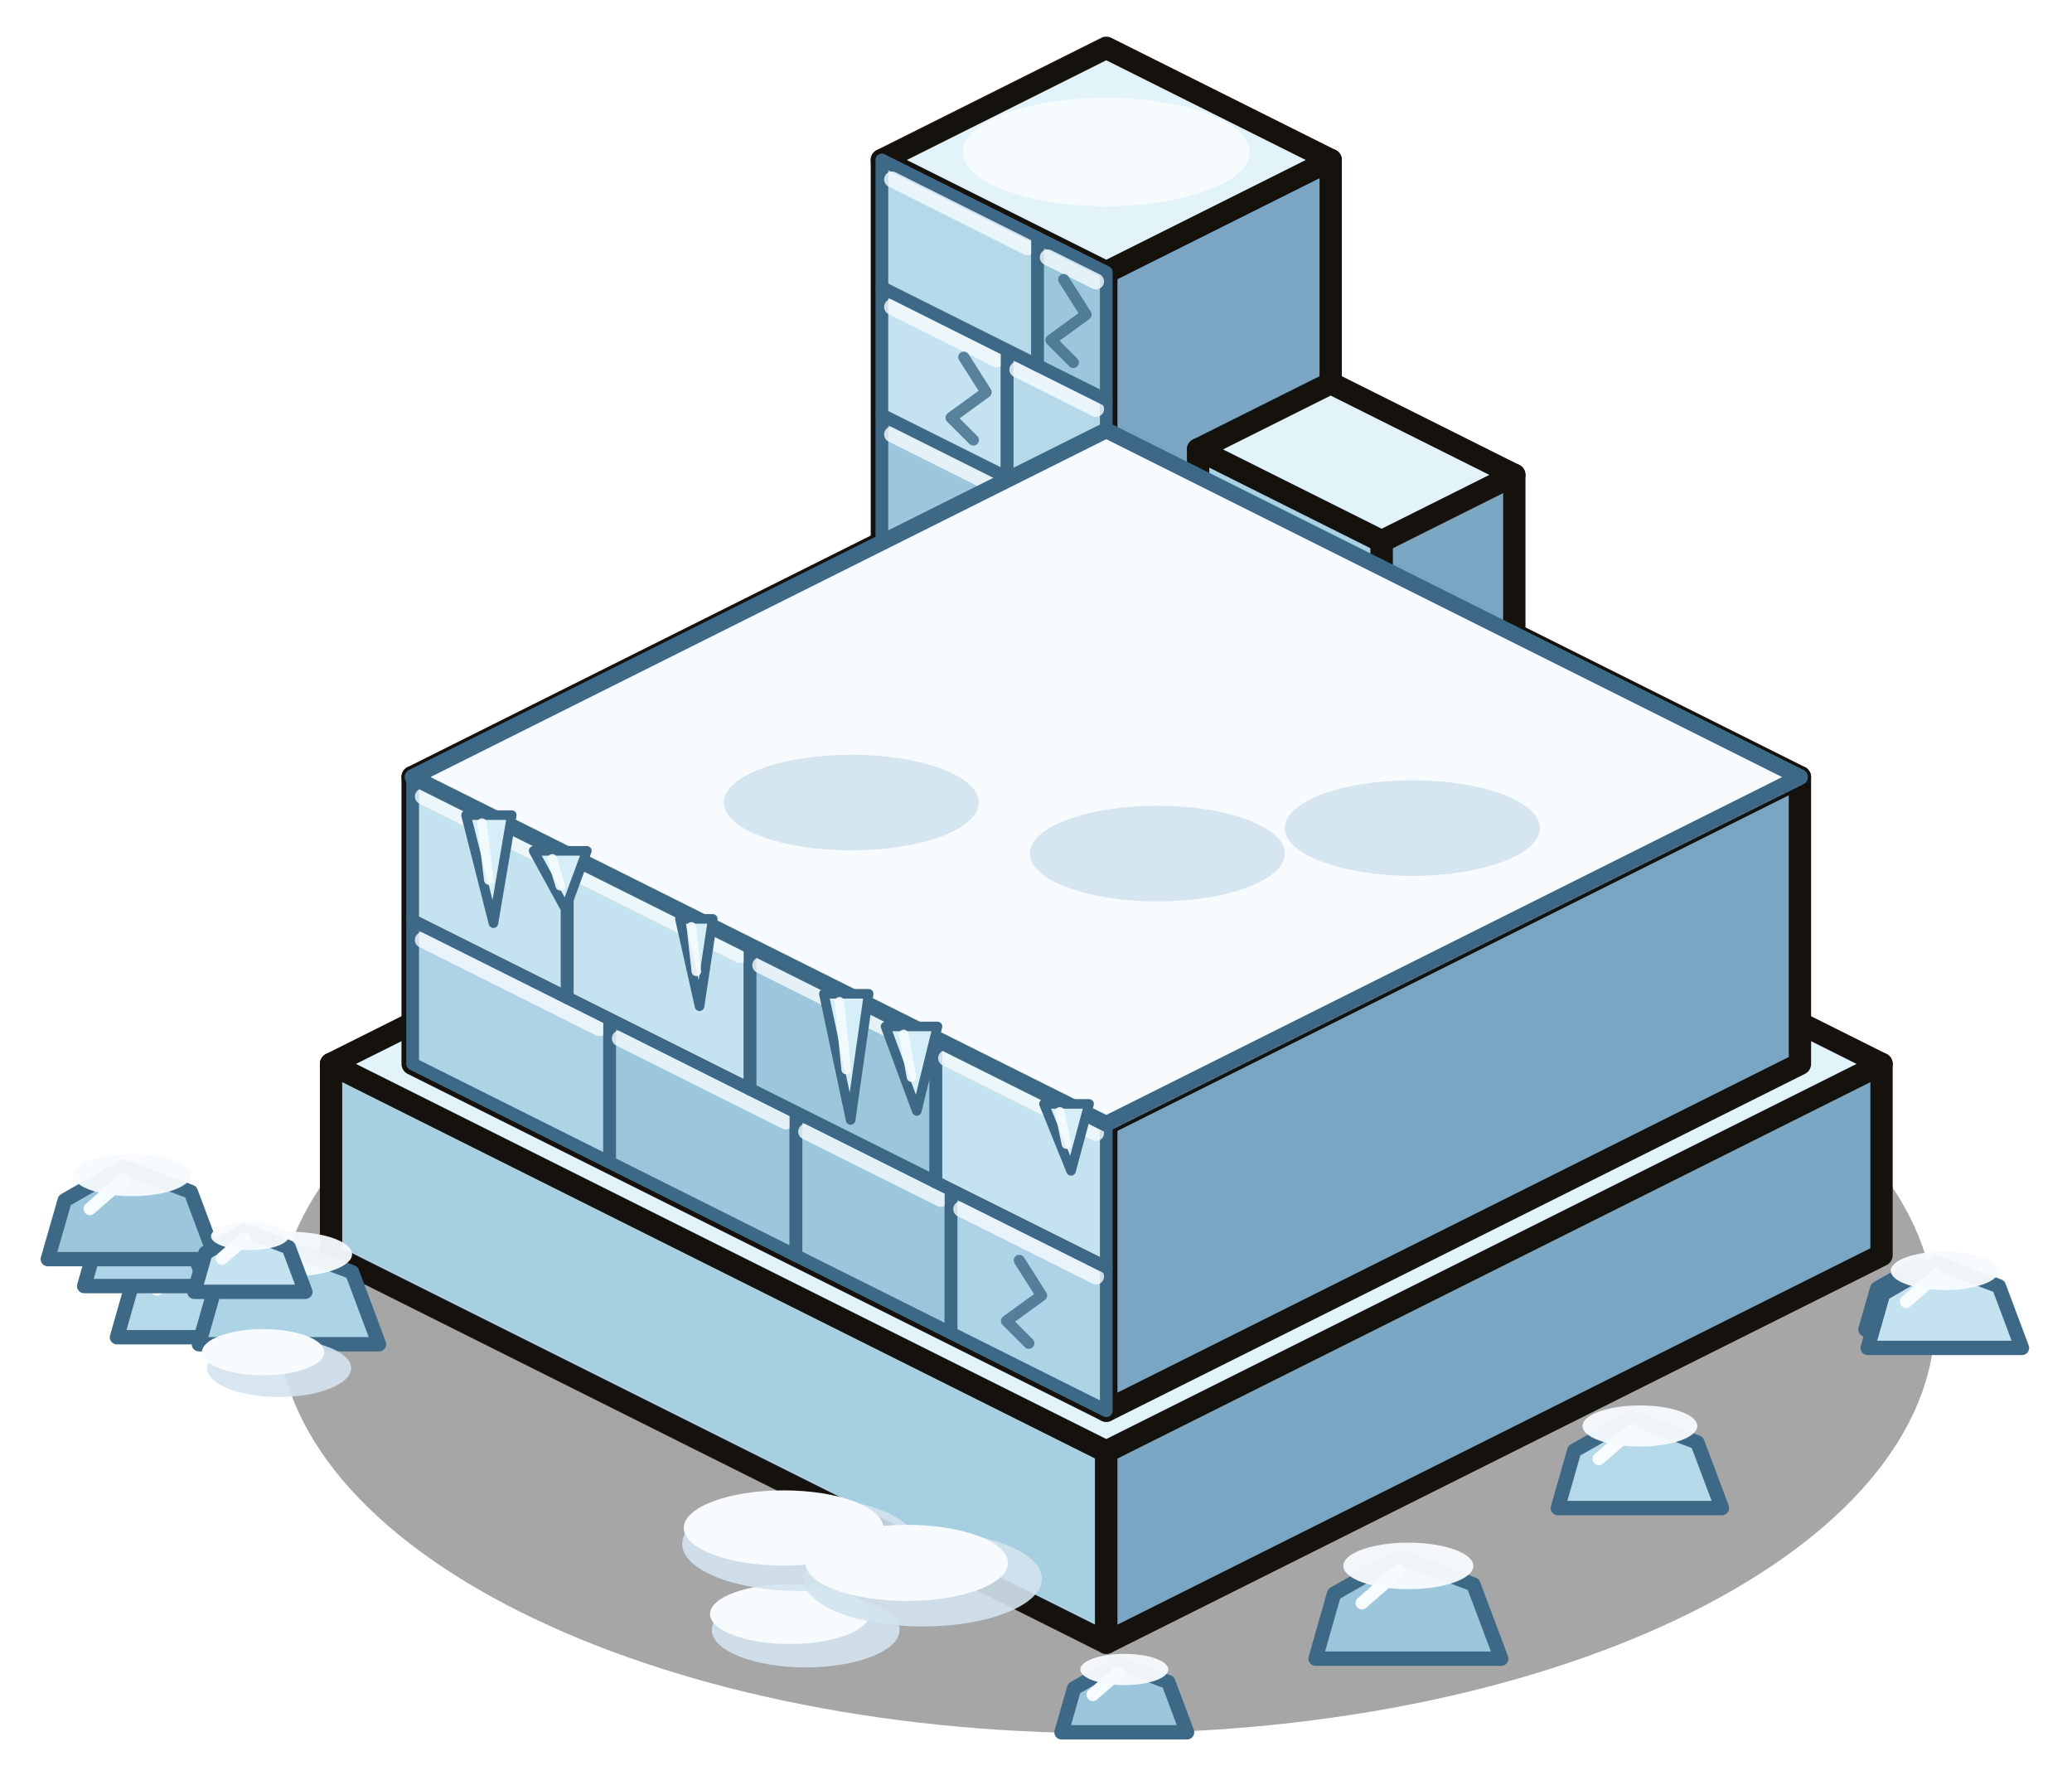
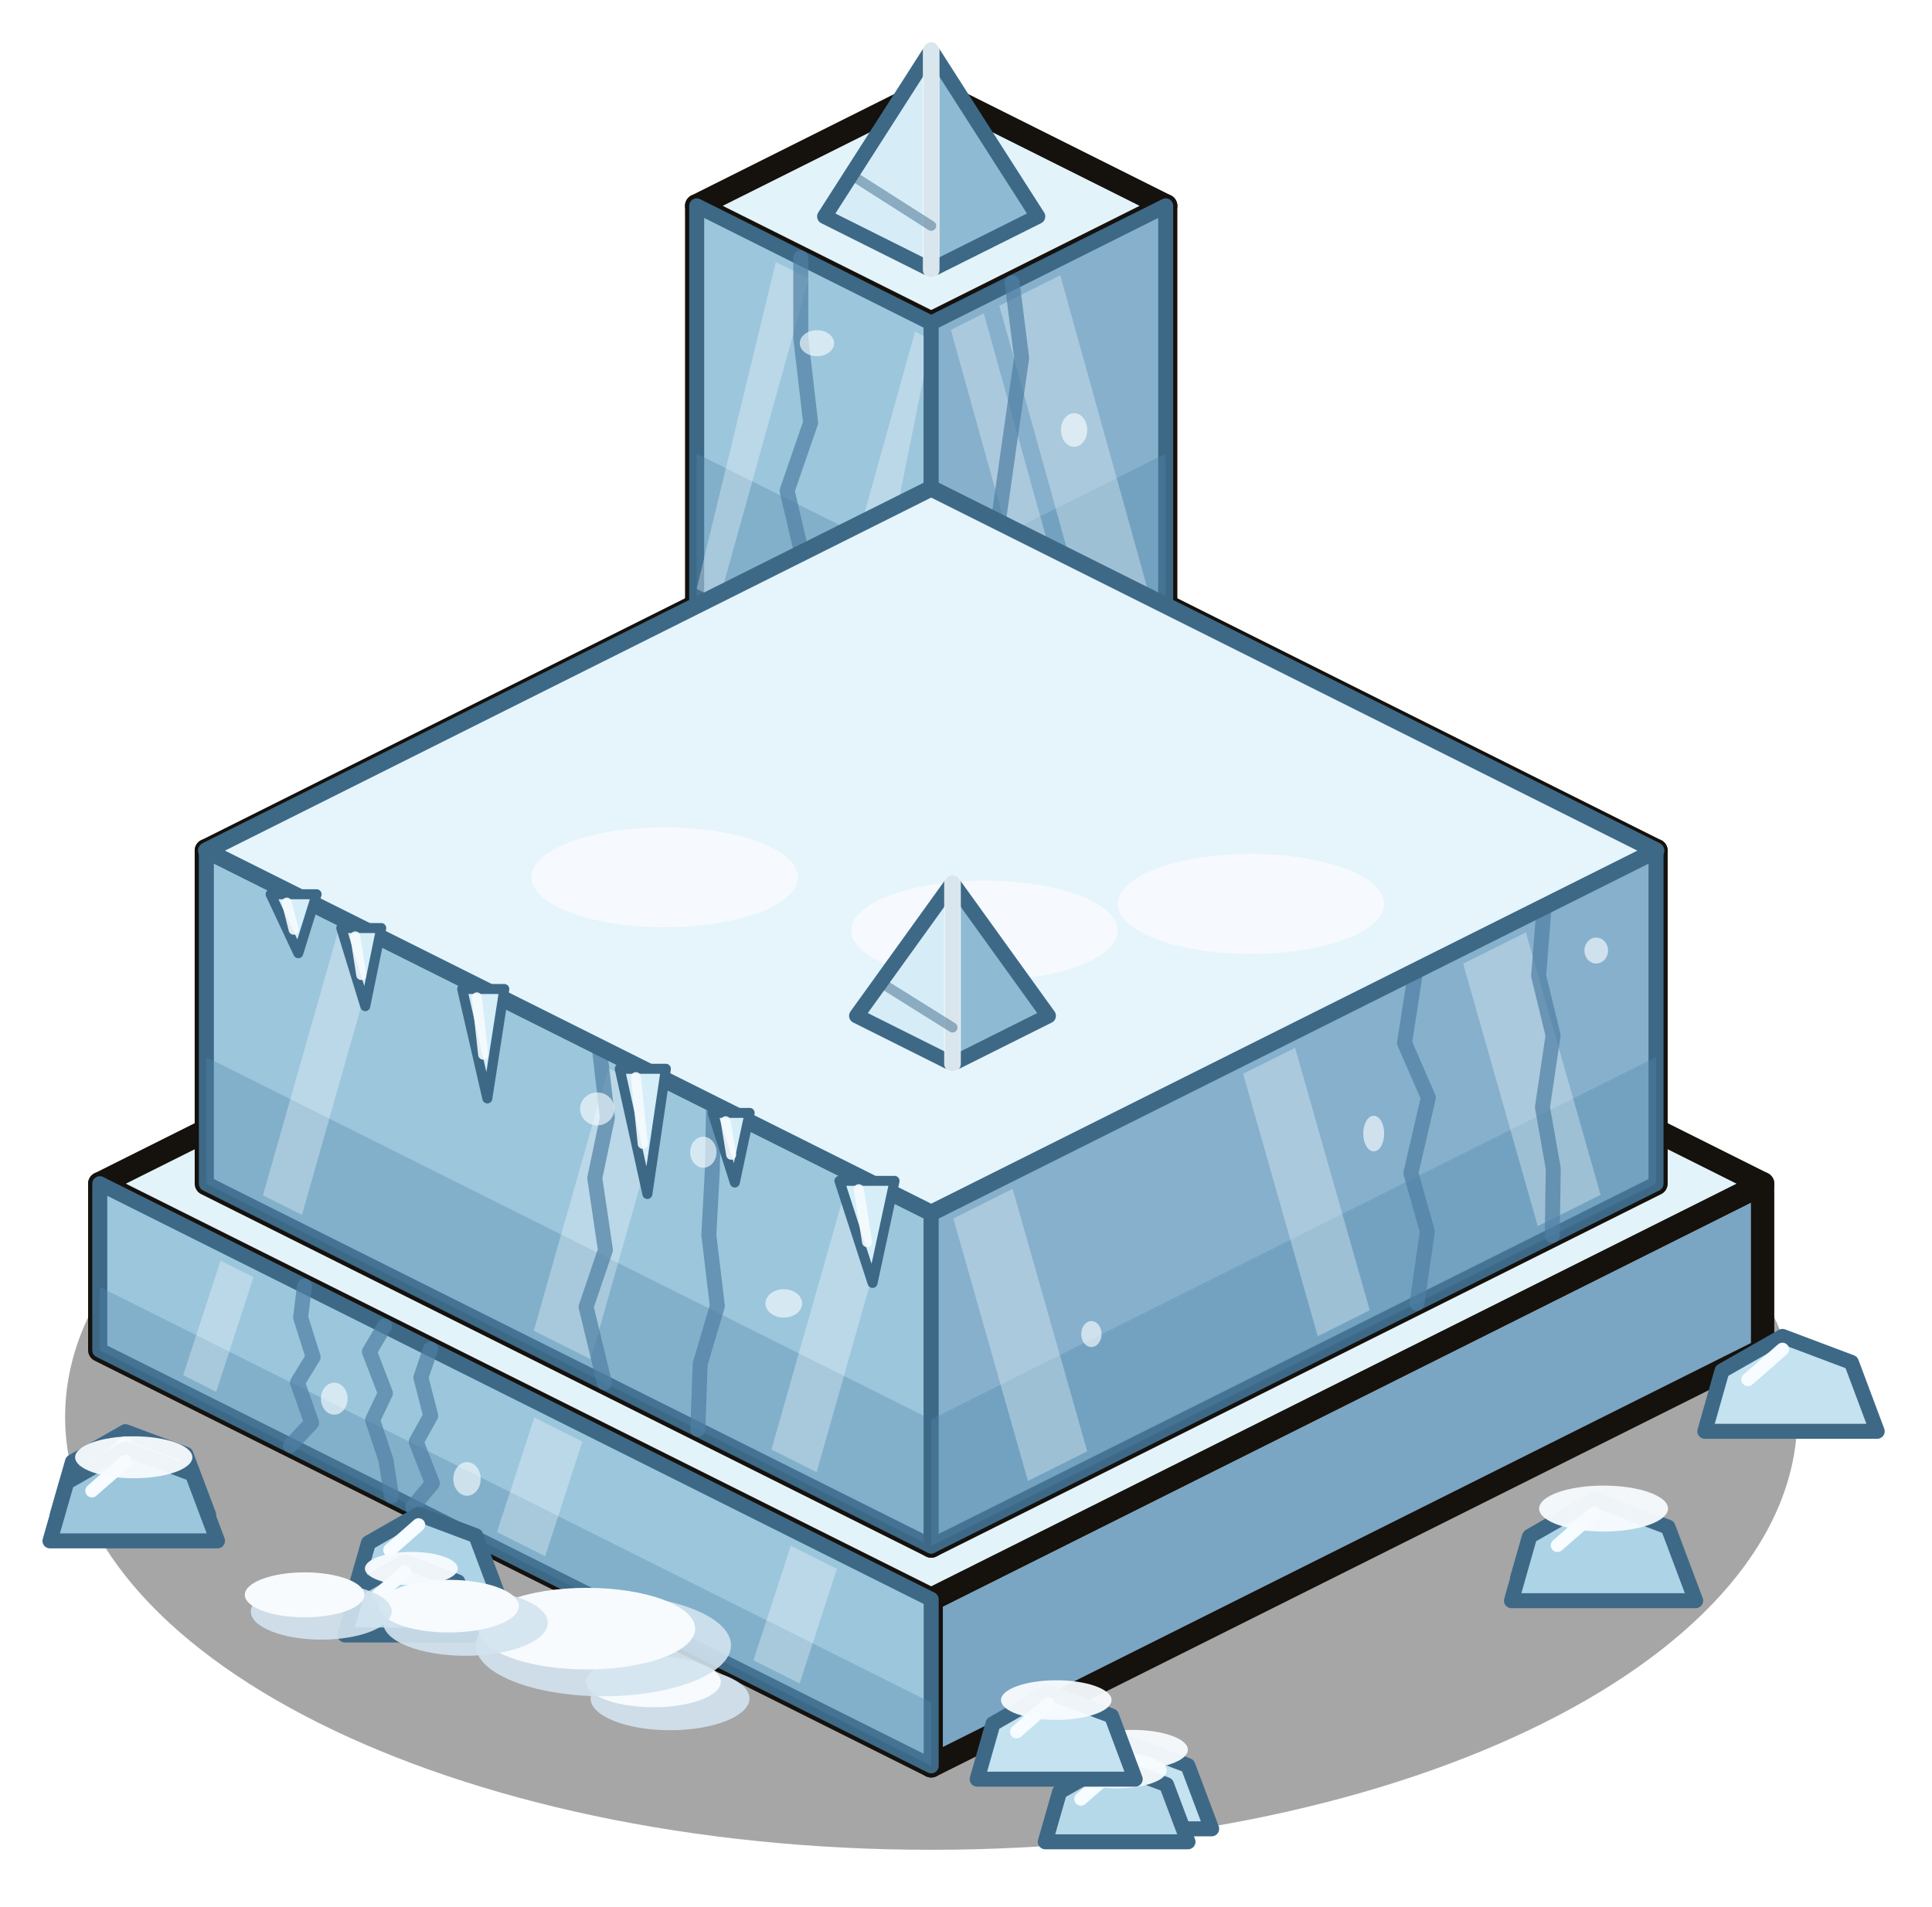
- <svg xmlns="http://www.w3.org/2000/svg" width="260" height="224" viewBox="-69.41 -78.76 130 112">
+ <svg xmlns="http://www.w3.org/2000/svg" width="232" height="229" viewBox="-55.91 -81.08 116 114.5">
  <ellipse cx="0" cy="4" rx="52" ry="26" fill="#000" opacity="0.35" />
-   <polygon points="-48.64,0 0,24.32 0,12.32 -48.64,-12" fill="#a6cfe2" stroke="#15110d" stroke-width="1.4" stroke-linejoin="round" />
-   <polygon points="0,24.32 48.64,0 48.64,-12 0,12.32" fill="#7aa5c3" stroke="#15110d" stroke-width="1.4" stroke-linejoin="round" />
-   <polygon points="0,-36.32 48.64,-12 0,12.32 -48.64,-12" fill="#e3f3fa" stroke="#15110d" stroke-width="1.4" stroke-linejoin="round" />
-   <polygon points="-43.52,-12 0,9.76 0,-8.24 -43.52,-30" fill="#a6cfe2" stroke="#15110d" stroke-width="1.4" stroke-linejoin="round" />
-   <polygon points="0,9.76 43.52,-12 43.52,-30 0,-8.24" fill="#7aa5c3" stroke="#15110d" stroke-width="1.4" stroke-linejoin="round" />
+   <polygon points="-49.92,0 0,24.96 0,14.96 -49.92,-10" fill="#a6cfe2" stroke="#15110d" stroke-width="1.4" stroke-linejoin="round" />
+   <polygon points="0,24.96 49.92,0 49.92,-10 0,14.96" fill="#7aa5c3" stroke="#15110d" stroke-width="1.4" stroke-linejoin="round" />
+   <polygon points="0,-34.96 49.92,-10 0,14.96 -49.92,-10" fill="#e3f3fa" stroke="#15110d" stroke-width="1.4" stroke-linejoin="round" />
+   <polygon points="-49.92,0 0,24.96 0,14.96 -49.92,-10" fill="#9cc6dc" stroke="#3d6987" stroke-width="0.9" stroke-linejoin="round" />
+   <polygon points="-49.92,0 0,24.96 0,21.16 -49.92,-3.8" fill="#4f86ad" opacity="0.35" />
+   <polygon points="-42.67,-5.38 -40.69,-4.38 -42.93,2.5 -44.91,1.5" fill="#f6fcff" opacity="0.33" />
+   <polygon points="-23.83,4.04 -20.94,5.49 -23.18,12.37 -26.07,10.92" fill="#f6fcff" opacity="0.33" />
+   <polygon points="-8.43,11.74 -5.66,13.13 -7.9,20.01 -10.67,18.62" fill="#f6fcff" opacity="0.33" />
+   <polyline points="-38.47,5.72 -37.2,4.36 -38.05,1.94 -37.11,0.41 -37.86,-1.97 -37.63,-3.85" fill="none" stroke="#4f7fa3" stroke-width="0.9" stroke-linecap="round" stroke-linejoin="round" opacity="0.7" />
+   <polyline points="-32.4,8.76 -32.74,6.59 -33.54,4.19 -32.77,2.58 -33.73,0.09 -32.82,-1.45" fill="none" stroke="#4f7fa3" stroke-width="0.9" stroke-linecap="round" stroke-linejoin="round" opacity="0.7" />
+   <polyline points="-31.12,9.4 -29.95,7.99 -30.92,5.5 -30.05,3.93 -30.64,1.64 -30.06,-0.07" fill="none" stroke="#4f7fa3" stroke-width="0.9" stroke-linecap="round" stroke-linejoin="round" opacity="0.7" />
+   <ellipse cx="-35.84" cy="2.91" rx="0.8" ry="0.96" fill="#f6fcff" opacity="0.65" />
+   <ellipse cx="-27.87" cy="7.73" rx="0.82" ry="1.01" fill="#f6fcff" opacity="0.65" />
+   <polygon points="-43.52,-10 0,11.76 0,-8.24 -43.52,-30" fill="#a6cfe2" stroke="#15110d" stroke-width="1.4" stroke-linejoin="round" />
+   <polygon points="0,11.76 43.52,-10 43.52,-30 0,-8.24" fill="#7aa5c3" stroke="#15110d" stroke-width="1.4" stroke-linejoin="round" />
  <polygon points="0,-51.76 43.52,-30 0,-8.24 -43.52,-30" fill="#e3f3fa" stroke="#15110d" stroke-width="1.4" stroke-linejoin="round" />
+   <polygon points="-43.52,-10 0,11.76 0,-8.24 -43.52,-30" fill="#9cc6dc" stroke="#3d6987" stroke-width="0.9" stroke-linejoin="round" />
+   <polygon points="-43.52,-10 0,11.76 0,4.16 -43.52,-17.6" fill="#4f86ad" opacity="0.35" />
+   <polygon points="-35.64,-25.06 -33.3,-23.89 -37.78,-8.13 -40.12,-9.3" fill="#f6fcff" opacity="0.33" />
+   <polygon points="-19.38,-16.93 -15.96,-15.22 -20.44,0.54 -23.86,-1.17" fill="#f6fcff" opacity="0.33" />
+   <polygon points="-5.11,-9.8 -2.4,-8.44 -6.88,7.32 -9.59,5.96" fill="#f6fcff" opacity="0.33" />
+   <polyline points="-14.01,4.75 -13.87,0.82 -12.84,-2.66 -13.35,-6.92 -13.14,-10.81 -13.06,-14.77" fill="none" stroke="#4f7fa3" stroke-width="0.9" stroke-linecap="round" stroke-linejoin="round" opacity="0.7" />
+   <polyline points="-19.62,1.95 -20.72,-2.6 -19.56,-6.02 -20.2,-10.34 -19.44,-13.96 -19.93,-18.21" fill="none" stroke="#4f7fa3" stroke-width="0.9" stroke-linecap="round" stroke-linejoin="round" opacity="0.7" />
+   <ellipse cx="-13.68" cy="-11.89" rx="0.79" ry="0.93" fill="#f6fcff" opacity="0.65" />
+   <ellipse cx="-8.85" cy="-2.81" rx="1.1" ry="0.85" fill="#f6fcff" opacity="0.65" />
+   <ellipse cx="-20.05" cy="-14.49" rx="1.03" ry="0.99" fill="#f6fcff" opacity="0.65" />
+   <polygon points="43.52,-10 0,11.76 0,-8.24 43.52,-30" fill="#86b0cc" stroke="#3d6987" stroke-width="0.9" stroke-linejoin="round" />
+   <polygon points="43.52,-10 0,11.76 0,4.16 43.52,-17.6" fill="#4f86ad" opacity="0.35" />
+   <polygon points="35.71,-25.09 31.94,-23.21 36.42,-7.45 40.19,-9.33" fill="#f6fcff" opacity="0.33" />
+   <polygon points="21.85,-18.16 18.73,-16.6 23.21,-0.84 26.33,-2.4" fill="#f6fcff" opacity="0.33" />
+   <polygon points="4.89,-9.69 1.33,-7.91 5.81,7.85 9.37,6.07" fill="#f6fcff" opacity="0.33" />
+   <polyline points="29.17,-2.82 29.79,-7.13 28.8,-10.64 29.85,-15.17 28.42,-18.45 29.09,-22.79" fill="none" stroke="#4f7fa3" stroke-width="0.9" stroke-linecap="round" stroke-linejoin="round" opacity="0.7" />
+   <polyline points="37.29,-6.89 37.35,-10.91 36.7,-14.59 37.34,-18.91 36.47,-22.48 36.8,-26.64" fill="none" stroke="#4f7fa3" stroke-width="0.9" stroke-linecap="round" stroke-linejoin="round" opacity="0.7" />
+   <ellipse cx="9.62" cy="-0.97" rx="0.61" ry="0.78" fill="#f6fcff" opacity="0.65" />
+   <ellipse cx="39.93" cy="-24" rx="0.71" ry="0.78" fill="#f6fcff" opacity="0.65" />
+   <ellipse cx="26.57" cy="-13.01" rx="0.63" ry="1.07" fill="#f6fcff" opacity="0.65" />
  <polygon points="-14.08,-44.72 0,-37.68 0,-61.68 -14.08,-68.72" fill="#a6cfe2" stroke="#15110d" stroke-width="1.4" stroke-linejoin="round" />
  <polygon points="0,-37.68 14.08,-44.72 14.08,-68.72 0,-61.68" fill="#7aa5c3" stroke="#15110d" stroke-width="1.4" stroke-linejoin="round" />
  <polygon points="0,-75.76 14.08,-68.72 0,-61.68 -14.08,-68.72" fill="#e3f3fa" stroke="#15110d" stroke-width="1.4" stroke-linejoin="round" />
-   <polygon points="5.76,-40.56 17.28,-34.8 17.28,-44.8 5.76,-50.56" fill="#a6cfe2" stroke="#15110d" stroke-width="1.4" stroke-linejoin="round" />
-   <polygon points="17.28,-34.8 25.6,-38.96 25.6,-48.96 17.28,-44.8" fill="#7aa5c3" stroke="#15110d" stroke-width="1.4" stroke-linejoin="round" />
-   <polygon points="14.08,-54.72 25.6,-48.96 17.28,-44.8 5.76,-50.56" fill="#e3f3fa" stroke="#15110d" stroke-width="1.4" stroke-linejoin="round" />
-   <polygon points="-43.52,-12 -31.16,-5.82 -31.16,-14.82 -43.52,-21" fill="#add3e6" stroke="#3d6987" stroke-width="0.8" stroke-linejoin="round" />
-   <polyline points="-42.88,-19.78 -31.8,-14.24" fill="none" stroke="#f6fcff" stroke-width="1.0" stroke-linecap="round" stroke-linejoin="round" opacity="0.8" />
-   <polygon points="-31.16,-5.82 -19.47,0.03 -19.47,-8.97 -31.16,-14.82" fill="#9cc6dc" stroke="#3d6987" stroke-width="0.8" stroke-linejoin="round" />
-   <polyline points="-30.52,-13.6 -20.11,-8.39" fill="none" stroke="#f6fcff" stroke-width="1.0" stroke-linecap="round" stroke-linejoin="round" opacity="0.8" />
-   <polygon points="-19.47,0.03 -9.74,4.89 -9.74,-4.11 -19.47,-8.97" fill="#9cc6dc" stroke="#3d6987" stroke-width="0.8" stroke-linejoin="round" />
-   <polyline points="-18.83,-7.75 -10.38,-3.53" fill="none" stroke="#f6fcff" stroke-width="1.0" stroke-linecap="round" stroke-linejoin="round" opacity="0.8" />
-   <polygon points="-9.74,4.89 0,9.76 0,0.76 -9.74,-4.11" fill="#add3e6" stroke="#3d6987" stroke-width="0.8" stroke-linejoin="round" />
-   <polyline points="-9.1,-2.89 -0.64,1.34" fill="none" stroke="#f6fcff" stroke-width="1.0" stroke-linecap="round" stroke-linejoin="round" opacity="0.8" />
-   <polyline points="-5.46,0.33 -4.06,2.53 -6.26,4.13 -4.86,5.53" fill="none" stroke="#3d6987" stroke-width="0.7" stroke-linecap="round" stroke-linejoin="round" opacity="0.8" />
-   <polygon points="-43.52,-21 -33.82,-16.15 -33.82,-25.15 -43.52,-30" fill="#c4e2ef" stroke="#3d6987" stroke-width="0.8" stroke-linejoin="round" />
-   <polyline points="-42.88,-28.78 -34.46,-24.57" fill="none" stroke="#f6fcff" stroke-width="1.0" stroke-linecap="round" stroke-linejoin="round" opacity="0.8" />
-   <polygon points="-33.82,-16.15 -22.35,-10.41 -22.35,-19.41 -33.82,-25.15" fill="#c4e2ef" stroke="#3d6987" stroke-width="0.8" stroke-linejoin="round" />
-   <polyline points="-33.18,-23.93 -22.99,-18.83" fill="none" stroke="#f6fcff" stroke-width="1.0" stroke-linecap="round" stroke-linejoin="round" opacity="0.8" />
-   <polygon points="-22.35,-10.41 -10.69,-4.58 -10.69,-13.58 -22.35,-19.41" fill="#9cc6dc" stroke="#3d6987" stroke-width="0.8" stroke-linejoin="round" />
-   <polyline points="-21.71,-18.19 -11.33,-13" fill="none" stroke="#f6fcff" stroke-width="1.0" stroke-linecap="round" stroke-linejoin="round" opacity="0.8" />
-   <polygon points="-10.69,-4.58 0,0.76 0,-8.24 -10.69,-13.58" fill="#c4e2ef" stroke="#3d6987" stroke-width="0.8" stroke-linejoin="round" />
-   <polyline points="-10.05,-12.36 -0.64,-7.66" fill="none" stroke="#f6fcff" stroke-width="1.0" stroke-linecap="round" stroke-linejoin="round" opacity="0.8" />
-   <polygon points="-14.08,-44.72 0,-37.68 0,-45.68 -14.08,-52.72" fill="#9cc6dc" stroke="#3d6987" stroke-width="0.8" stroke-linejoin="round" />
-   <polyline points="-13.44,-51.5 -0.64,-45.1" fill="none" stroke="#f6fcff" stroke-width="1.0" stroke-linecap="round" stroke-linejoin="round" opacity="0.8" />
-   <polygon points="-14.08,-52.72 -6.22,-48.79 -6.22,-56.79 -14.08,-60.72" fill="#c4e2ef" stroke="#3d6987" stroke-width="0.8" stroke-linejoin="round" />
-   <polyline points="-13.44,-59.5 -6.86,-56.21" fill="none" stroke="#f6fcff" stroke-width="1.0" stroke-linecap="round" stroke-linejoin="round" opacity="0.8" />
-   <polyline points="-8.94,-56.35 -7.54,-54.15 -9.74,-52.55 -8.34,-51.15" fill="none" stroke="#3d6987" stroke-width="0.7" stroke-linecap="round" stroke-linejoin="round" opacity="0.8" />
-   <polygon points="-6.22,-48.79 0,-45.68 0,-53.68 -6.22,-56.79" fill="#b6d9ea" stroke="#3d6987" stroke-width="0.8" stroke-linejoin="round" />
-   <polyline points="-5.58,-55.57 -0.64,-53.1" fill="none" stroke="#f6fcff" stroke-width="1.0" stroke-linecap="round" stroke-linejoin="round" opacity="0.8" />
-   <polygon points="-14.08,-60.72 -4.31,-55.83 -4.31,-63.83 -14.08,-68.72" fill="#b6d9ea" stroke="#3d6987" stroke-width="0.8" stroke-linejoin="round" />
-   <polyline points="-13.44,-67.5 -4.95,-63.25" fill="none" stroke="#f6fcff" stroke-width="1.0" stroke-linecap="round" stroke-linejoin="round" opacity="0.8" />
-   <polygon points="-4.31,-55.83 0,-53.68 0,-61.68 -4.31,-63.83" fill="#9cc6dc" stroke="#3d6987" stroke-width="0.8" stroke-linejoin="round" />
-   <polyline points="-3.67,-62.61 -0.64,-61.1" fill="none" stroke="#f6fcff" stroke-width="1.0" stroke-linecap="round" stroke-linejoin="round" opacity="0.8" />
-   <polyline points="-2.67,-61.22 -1.27,-59.02 -3.47,-57.42 -2.07,-56.02" fill="none" stroke="#3d6987" stroke-width="0.7" stroke-linecap="round" stroke-linejoin="round" opacity="0.8" />
-   <polygon points="0,-51.76 43.52,-30 0,-8.24 -43.52,-30" fill="#f7fbfe" stroke="#3d6987" stroke-width="1" stroke-linejoin="round" />
-   <ellipse cx="3.2" cy="-25.2" rx="8" ry="3" fill="#d3e3ee" opacity="0.9" />
-   <ellipse cx="-16" cy="-28.4" rx="8" ry="3" fill="#d3e3ee" opacity="0.9" />
-   <ellipse cx="19.2" cy="-26.8" rx="8" ry="3" fill="#d3e3ee" opacity="0.9" />
-   <polygon points="-40.17,-27.61 -37.3,-27.61 -38.45,-20.83" fill="#d6eef8" stroke="#3d6987" stroke-width="0.6" stroke-linejoin="round" />
-   <polyline points="-39.17,-27.11 -38.74,-23.54" fill="none" stroke="#f6fcff" stroke-width="0.6" stroke-linecap="round" stroke-linejoin="round" opacity="0.9" />
-   <polygon points="-35.93,-25.37 -32.59,-25.37 -33.93,-21.73" fill="#d6eef8" stroke="#3d6987" stroke-width="0.6" stroke-linejoin="round" />
-   <polyline points="-34.76,-24.87 -34.26,-23.18" fill="none" stroke="#f6fcff" stroke-width="0.6" stroke-linecap="round" stroke-linejoin="round" opacity="0.9" />
-   <polygon points="-26.75,-21.1 -24.69,-21.1 -25.52,-15.62" fill="#d6eef8" stroke="#3d6987" stroke-width="0.6" stroke-linejoin="round" />
-   <polyline points="-26.03,-20.6 -25.72,-17.81" fill="none" stroke="#f6fcff" stroke-width="0.6" stroke-linecap="round" stroke-linejoin="round" opacity="0.9" />
-   <polygon points="-17.72,-16.4 -14.91,-16.4 -16.04,-8.48" fill="#d6eef8" stroke="#3d6987" stroke-width="0.6" stroke-linejoin="round" />
-   <polyline points="-16.74,-15.9 -16.32,-11.65" fill="none" stroke="#f6fcff" stroke-width="0.6" stroke-linecap="round" stroke-linejoin="round" opacity="0.9" />
-   <polygon points="-13.85,-14.35 -10.59,-14.35 -11.89,-9.05" fill="#d6eef8" stroke="#3d6987" stroke-width="0.6" stroke-linejoin="round" />
-   <polyline points="-12.71,-13.85 -12.22,-11.17" fill="none" stroke="#f6fcff" stroke-width="0.6" stroke-linecap="round" stroke-linejoin="round" opacity="0.9" />
-   <polygon points="-3.91,-9.49 -1.08,-9.49 -2.21,-5.29" fill="#d6eef8" stroke="#3d6987" stroke-width="0.6" stroke-linejoin="round" />
-   <polyline points="-2.92,-8.99 -2.5,-6.97" fill="none" stroke="#f6fcff" stroke-width="0.6" stroke-linecap="round" stroke-linejoin="round" opacity="0.9" />
-   <ellipse cx="0" cy="-69.22" rx="9" ry="3.4" fill="#f7fbfe" opacity="0.97" />
-   <polygon points="-62.07,5.15 -61.07,1.64 -57.56,-0.36 -53.55,1.14 -52.05,5.15" fill="#b6d9ea" stroke="#3d6987" stroke-width="0.9" stroke-linejoin="round" />
-   <polyline points="-59.56,2.14 -57.56,0.39" fill="none" stroke="#f6fcff" stroke-width="0.8" stroke-linecap="round" stroke-linejoin="round" />
-   <polygon points="47.63,4.67 48.37,2.09 50.95,0.62 53.9,1.72 55.01,4.67" fill="#9cc6dc" stroke="#3d6987" stroke-width="0.9" stroke-linejoin="round" />
-   <polyline points="49.48,2.46 50.95,1.17" fill="none" stroke="#f6fcff" stroke-width="0.8" stroke-linecap="round" stroke-linejoin="round" />
-   <polygon points="-56.93,5.59 -55.8,1.63 -51.84,-0.63 -47.32,1.07 -45.63,5.59" fill="#add3e6" stroke="#3d6987" stroke-width="0.9" stroke-linejoin="round" />
-   <polyline points="-54.1,2.2 -51.84,0.22" fill="none" stroke="#f6fcff" stroke-width="0.8" stroke-linecap="round" stroke-linejoin="round" />
-   <ellipse cx="-51.28" cy="-0.06" rx="3.96" ry="1.41" fill="#f7fbfe" opacity="0.95" />
-   <polygon points="-64.13,1.94 -63.36,-0.74 -60.69,-2.27 -57.63,-1.12 -56.48,1.94" fill="#add3e6" stroke="#3d6987" stroke-width="0.9" stroke-linejoin="round" />
-   <polyline points="-62.22,-0.35 -60.69,-1.69" fill="none" stroke="#f6fcff" stroke-width="0.8" stroke-linecap="round" stroke-linejoin="round" />
-   <ellipse cx="-60.31" cy="-1.88" rx="2.68" ry="0.96" fill="#f7fbfe" opacity="0.95" />
-   <polygon points="-66.41,0.25 -65.35,-3.44 -61.66,-5.55 -57.44,-3.97 -55.86,0.25" fill="#9cc6dc" stroke="#3d6987" stroke-width="0.9" stroke-linejoin="round" />
-   <polyline points="-63.77,-2.91 -61.66,-4.76" fill="none" stroke="#f6fcff" stroke-width="0.8" stroke-linecap="round" stroke-linejoin="round" />
-   <ellipse cx="-61.13" cy="-5.02" rx="3.69" ry="1.32" fill="#f7fbfe" opacity="0.95" />
-   <polygon points="47.77,5.82 48.74,2.43 52.12,0.49 56,1.95 57.45,5.82" fill="#c4e2ef" stroke="#3d6987" stroke-width="0.9" stroke-linejoin="round" />
-   <polyline points="50.19,2.92 52.12,1.22" fill="none" stroke="#f6fcff" stroke-width="0.8" stroke-linecap="round" stroke-linejoin="round" />
-   <ellipse cx="52.61" cy="0.98" rx="3.39" ry="1.21" fill="#f7fbfe" opacity="0.95" />
-   <polygon points="13.13,25.32 14.29,21.25 18.37,18.92 23.03,20.66 24.78,25.32" fill="#9cc6dc" stroke="#3d6987" stroke-width="0.9" stroke-linejoin="round" />
-   <polyline points="16.04,21.83 18.37,19.79" fill="none" stroke="#f6fcff" stroke-width="0.8" stroke-linecap="round" stroke-linejoin="round" />
-   <ellipse cx="18.95" cy="19.5" rx="4.08" ry="1.46" fill="#f7fbfe" opacity="0.95" />
-   <polygon points="-2.81,29.94 -2.02,27.18 0.74,25.61 3.89,26.79 5.07,29.94" fill="#9cc6dc" stroke="#3d6987" stroke-width="0.9" stroke-linejoin="round" />
-   <polyline points="-0.84,27.58 0.74,26.2" fill="none" stroke="#f6fcff" stroke-width="0.8" stroke-linecap="round" stroke-linejoin="round" />
-   <ellipse cx="1.13" cy="26" rx="2.76" ry="0.98" fill="#f7fbfe" opacity="0.95" />
-   <polygon points="28.33,15.87 29.36,12.27 32.97,10.21 37.08,11.75 38.63,15.87" fill="#b6d9ea" stroke="#3d6987" stroke-width="0.9" stroke-linejoin="round" />
-   <polyline points="30.91,12.78 32.97,10.98" fill="none" stroke="#f6fcff" stroke-width="0.8" stroke-linecap="round" stroke-linejoin="round" />
-   <ellipse cx="33.48" cy="10.72" rx="3.6" ry="1.29" fill="#f7fbfe" opacity="0.95" />
-   <polygon points="-57.22,2.3 -56.52,-0.14 -54.08,-1.54 -51.3,-0.49 -50.25,2.3" fill="#c4e2ef" stroke="#3d6987" stroke-width="0.9" stroke-linejoin="round" />
-   <polyline points="-55.48,0.21 -54.08,-1.01" fill="none" stroke="#f6fcff" stroke-width="0.8" stroke-linecap="round" stroke-linejoin="round" />
-   <ellipse cx="-53.73" cy="-1.19" rx="2.44" ry="0.87" fill="#f7fbfe" opacity="0.95" />
-   <ellipse cx="-51.9" cy="7.09" rx="4.52" ry="1.81" fill="#d3e3ee" opacity="0.9" />
-   <ellipse cx="-52.9" cy="6.09" rx="3.84" ry="1.45" fill="#f7fbfe" />
-   <ellipse cx="-18.86" cy="23.52" rx="5.89" ry="2.35" fill="#d3e3ee" opacity="0.9" />
-   <ellipse cx="-19.86" cy="22.52" rx="5" ry="1.88" fill="#f7fbfe" />
-   <ellipse cx="-19.25" cy="18.12" rx="7.36" ry="2.95" fill="#d3e3ee" opacity="0.9" />
-   <ellipse cx="-20.25" cy="17.12" rx="6.26" ry="2.36" fill="#f7fbfe" />
-   <ellipse cx="-11.52" cy="20.31" rx="7.48" ry="2.99" fill="#d3e3ee" opacity="0.9" />
-   <ellipse cx="-12.52" cy="19.31" rx="6.35" ry="2.39" fill="#f7fbfe" />
+   <polygon points="-14.08,-44.72 0,-37.68 0,-61.68 -14.08,-68.72" fill="#9cc6dc" stroke="#3d6987" stroke-width="0.9" stroke-linejoin="round" />
+   <polygon points="-14.08,-44.72 0,-37.68 0,-46.8 -14.08,-53.84" fill="#4f86ad" opacity="0.35" />
+   <polygon points="-9.33,-65.34 -7.35,-64.36 -12.73,-45.04 -14.08,-45.72" fill="#f6fcff" opacity="0.33" />
+   <polygon points="-0.97,-61.17 0,-60.68 -4.03,-40.69 -6.35,-41.86" fill="#f6fcff" opacity="0.33" />
+   <polyline points="-7.48,-41.42 -7.38,-46.17 -8.65,-51.61 -7.24,-55.7 -7.83,-60.8 -7.83,-65.59" fill="none" stroke="#4f7fa3" stroke-width="0.9" stroke-linecap="round" stroke-linejoin="round" opacity="0.7" />
+   <ellipse cx="-6.86" cy="-60.47" rx="1.03" ry="0.78" fill="#f6fcff" opacity="0.65" />
+   <polygon points="14.08,-44.72 0,-37.68 0,-61.68 14.08,-68.72" fill="#86b0cc" stroke="#3d6987" stroke-width="0.9" stroke-linejoin="round" />
+   <polygon points="14.08,-44.72 0,-37.68 0,-46.8 14.08,-53.84" fill="#4f86ad" opacity="0.35" />
+   <polygon points="7.75,-64.55 4.09,-62.72 9.46,-43.41 13.12,-45.24" fill="#f6fcff" opacity="0.33" />
+   <polygon points="3.16,-62.26 1.18,-61.27 6.55,-41.96 8.53,-42.95" fill="#f6fcff" opacity="0.33" />
+   <polyline points="4.61,-39.98 4.85,-44.91 3.96,-49.26 4.69,-54.42 5.43,-59.59 4.86,-64.11" fill="none" stroke="#4f7fa3" stroke-width="0.9" stroke-linecap="round" stroke-linejoin="round" opacity="0.7" />
+   <ellipse cx="8.58" cy="-55.26" rx="0.79" ry="1.01" fill="#f6fcff" opacity="0.65" />
+   <polygon points="0,-51.76 43.52,-30 0,-8.24 -43.52,-30" fill="#e6f4fb" stroke="#3d6987" stroke-width="1" stroke-linejoin="round" />
+   <ellipse cx="3.2" cy="-25.2" rx="8" ry="3" fill="#f7fbfe" opacity="0.9" />
+   <ellipse cx="-16" cy="-28.4" rx="8" ry="3" fill="#f7fbfe" opacity="0.9" />
+   <ellipse cx="19.2" cy="-26.8" rx="8" ry="3" fill="#f7fbfe" opacity="0.9" />
+   <polygon points="-6.4,-68.08 0,-64.88 0,-78.08" fill="#d6edf8" stroke="#3d6987" stroke-width="0.9" stroke-linejoin="round" />
+   <polygon points="0,-64.88 6.4,-68.08 0,-78.08" fill="#8fbad4" stroke="#3d6987" stroke-width="0.9" stroke-linejoin="round" />
+   <polyline points="0,-64.88 0,-78.08" fill="none" stroke="#f6fcff" stroke-width="1.0" stroke-linecap="round" stroke-linejoin="round" opacity="0.85" />
+   <polyline points="-4.8,-70.58 0,-67.52" fill="none" stroke="#3d6987" stroke-width="0.6" stroke-linecap="round" stroke-linejoin="round" opacity="0.5" />
+   <polygon points="-4.48,-20.08 1.28,-17.2 1.28,-28.08" fill="#d6edf8" stroke="#3d6987" stroke-width="0.9" stroke-linejoin="round" />
+   <polygon points="1.28,-17.2 7.04,-20.08 1.28,-28.08" fill="#8fbad4" stroke="#3d6987" stroke-width="0.9" stroke-linejoin="round" />
+   <polyline points="1.28,-17.2 1.28,-28.08" fill="none" stroke="#f6fcff" stroke-width="1.0" stroke-linecap="round" stroke-linejoin="round" opacity="0.85" />
+   <polyline points="-3.04,-22.08 1.28,-19.38" fill="none" stroke="#3d6987" stroke-width="0.6" stroke-linecap="round" stroke-linejoin="round" opacity="0.5" />
+   <polygon points="-39.66,-27.38 -36.9,-27.38 -38,-23.84" fill="#d6eef8" stroke="#3d6987" stroke-width="0.6" stroke-linejoin="round" />
+   <polyline points="-38.69,-26.88 -38.28,-25.25" fill="none" stroke="#f6fcff" stroke-width="0.6" stroke-linecap="round" stroke-linejoin="round" opacity="0.9" />
+   <polygon points="-35.42,-25.35 -33.02,-25.35 -33.98,-20.66" fill="#d6eef8" stroke="#3d6987" stroke-width="0.6" stroke-linejoin="round" />
+   <polyline points="-34.58,-24.85 -34.22,-22.53" fill="none" stroke="#f6fcff" stroke-width="0.6" stroke-linecap="round" stroke-linejoin="round" opacity="0.9" />
+   <polygon points="-28.16,-21.69 -25.63,-21.69 -26.65,-15.12" fill="#d6eef8" stroke="#3d6987" stroke-width="0.6" stroke-linejoin="round" />
+   <polyline points="-27.28,-21.19 -26.9,-17.75" fill="none" stroke="#f6fcff" stroke-width="0.6" stroke-linecap="round" stroke-linejoin="round" opacity="0.9" />
+   <polygon points="-18.7,-16.9 -15.93,-16.9 -17.04,-9.38" fill="#d6eef8" stroke="#3d6987" stroke-width="0.6" stroke-linejoin="round" />
+   <polyline points="-17.73,-16.4 -17.32,-12.39" fill="none" stroke="#f6fcff" stroke-width="0.6" stroke-linecap="round" stroke-linejoin="round" opacity="0.9" />
+   <polygon points="-13.12,-14.25 -10.9,-14.25 -11.79,-10.07" fill="#d6eef8" stroke="#3d6987" stroke-width="0.6" stroke-linejoin="round" />
+   <polyline points="-12.34,-13.75 -12.01,-11.74" fill="none" stroke="#f6fcff" stroke-width="0.6" stroke-linecap="round" stroke-linejoin="round" opacity="0.9" />
+   <polygon points="-5.51,-10.17 -2.2,-10.17 -3.52,-4.04" fill="#d6eef8" stroke="#3d6987" stroke-width="0.6" stroke-linejoin="round" />
+   <polyline points="-4.35,-9.67 -3.85,-6.49" fill="none" stroke="#f6fcff" stroke-width="0.6" stroke-linecap="round" stroke-linejoin="round" opacity="0.9" />
+   <polygon points="7.34,28.74 8.29,25.41 11.61,23.51 15.41,24.94 16.84,28.74" fill="#c4e2ef" stroke="#3d6987" stroke-width="0.9" stroke-linejoin="round" />
+   <polyline points="9.71,25.89 11.61,24.22" fill="none" stroke="#f6fcff" stroke-width="0.8" stroke-linecap="round" stroke-linejoin="round" />
+   <ellipse cx="12.09" cy="23.99" rx="3.32" ry="1.19" fill="#f7fbfe" opacity="0.95" />
+   <polygon points="35.2,13.7 35.9,11.26 38.34,9.87 41.13,10.91 42.17,13.7" fill="#b6d9ea" stroke="#3d6987" stroke-width="0.9" stroke-linejoin="round" />
+   <polyline points="36.95,11.61 38.34,10.39" fill="none" stroke="#f6fcff" stroke-width="0.8" stroke-linecap="round" stroke-linejoin="round" />
+   <polygon points="46.45,4.87 47.48,1.24 51.11,-0.83 55.25,0.73 56.8,4.87" fill="#c4e2ef" stroke="#3d6987" stroke-width="0.9" stroke-linejoin="round" />
+   <polyline points="49.04,1.76 51.11,-0.05" fill="none" stroke="#f6fcff" stroke-width="0.8" stroke-linecap="round" stroke-linejoin="round" />
+   <polygon points="-34.65,14.58 -33.79,11.57 -30.78,9.85 -27.34,11.14 -26.05,14.58" fill="#add3e6" stroke="#3d6987" stroke-width="0.9" stroke-linejoin="round" />
+   <polyline points="-32.5,12 -30.78,10.49" fill="none" stroke="#f6fcff" stroke-width="0.8" stroke-linecap="round" stroke-linejoin="round" />
+   <polygon points="6.85,29.52 7.71,26.52 10.71,24.81 14.13,26.09 15.42,29.52" fill="#b6d9ea" stroke="#3d6987" stroke-width="0.9" stroke-linejoin="round" />
+   <polyline points="8.99,26.95 10.71,25.45" fill="none" stroke="#f6fcff" stroke-width="0.8" stroke-linecap="round" stroke-linejoin="round" />
+   <ellipse cx="11.14" cy="25.24" rx="3" ry="1.07" fill="#f7fbfe" opacity="0.95" />
+   <polygon points="-52.47,9.88 -51.56,6.7 -48.38,4.89 -44.75,6.25 -43.38,9.88" fill="#add3e6" stroke="#3d6987" stroke-width="0.9" stroke-linejoin="round" />
+   <polyline points="-50.2,7.16 -48.38,5.57" fill="none" stroke="#f6fcff" stroke-width="0.8" stroke-linecap="round" stroke-linejoin="round" />
+   <polygon points="-52.91,11.45 -51.9,7.93 -48.38,5.92 -44.36,7.43 -42.85,11.45" fill="#9cc6dc" stroke="#3d6987" stroke-width="0.9" stroke-linejoin="round" />
+   <polyline points="-50.39,8.44 -48.38,6.68" fill="none" stroke="#f6fcff" stroke-width="0.8" stroke-linecap="round" stroke-linejoin="round" />
+   <ellipse cx="-47.88" cy="6.43" rx="3.52" ry="1.26" fill="#f7fbfe" opacity="0.95" />
+   <polygon points="-35.2,17.1 -34.4,14.31 -31.61,12.71 -28.42,13.91 -27.22,17.1" fill="#add3e6" stroke="#3d6987" stroke-width="0.9" stroke-linejoin="round" />
+   <polyline points="-33.21,14.71 -31.61,13.31" fill="none" stroke="#f6fcff" stroke-width="0.8" stroke-linecap="round" stroke-linejoin="round" />
+   <ellipse cx="-31.21" cy="13.11" rx="2.79" ry="1" fill="#f7fbfe" opacity="0.95" />
+   <polygon points="2.76,25.76 3.71,22.43 7.03,20.53 10.83,21.96 12.25,25.76" fill="#c4e2ef" stroke="#3d6987" stroke-width="0.9" stroke-linejoin="round" />
+   <polyline points="5.13,22.91 7.03,21.24" fill="none" stroke="#f6fcff" stroke-width="0.8" stroke-linecap="round" stroke-linejoin="round" />
+   <ellipse cx="7.51" cy="21.01" rx="3.32" ry="1.19" fill="#f7fbfe" opacity="0.95" />
+   <polygon points="34.84,15.04 35.94,11.17 39.81,8.96 44.24,10.62 45.9,15.04" fill="#add3e6" stroke="#3d6987" stroke-width="0.9" stroke-linejoin="round" />
+   <polyline points="37.6,11.72 39.81,9.79" fill="none" stroke="#f6fcff" stroke-width="0.8" stroke-linecap="round" stroke-linejoin="round" />
+   <ellipse cx="40.37" cy="9.51" rx="3.87" ry="1.38" fill="#f7fbfe" opacity="0.95" />
+   <ellipse cx="-15.68" cy="20.91" rx="4.77" ry="1.91" fill="#d3e3ee" opacity="0.9" />
+   <ellipse cx="-16.68" cy="19.91" rx="4.05" ry="1.53" fill="#f7fbfe" />
+   <ellipse cx="-19.68" cy="17.72" rx="7.66" ry="3.06" fill="#d3e3ee" opacity="0.9" />
+   <ellipse cx="-20.68" cy="16.72" rx="6.51" ry="2.45" fill="#f7fbfe" />
+   <ellipse cx="-27.96" cy="16.37" rx="4.94" ry="1.98" fill="#d3e3ee" opacity="0.9" />
+   <ellipse cx="-28.96" cy="15.37" rx="4.2" ry="1.58" fill="#f7fbfe" />
+   <ellipse cx="-36.62" cy="15.69" rx="4.23" ry="1.69" fill="#d3e3ee" opacity="0.9" />
+   <ellipse cx="-37.62" cy="14.69" rx="3.59" ry="1.35" fill="#f7fbfe" />
</svg>
